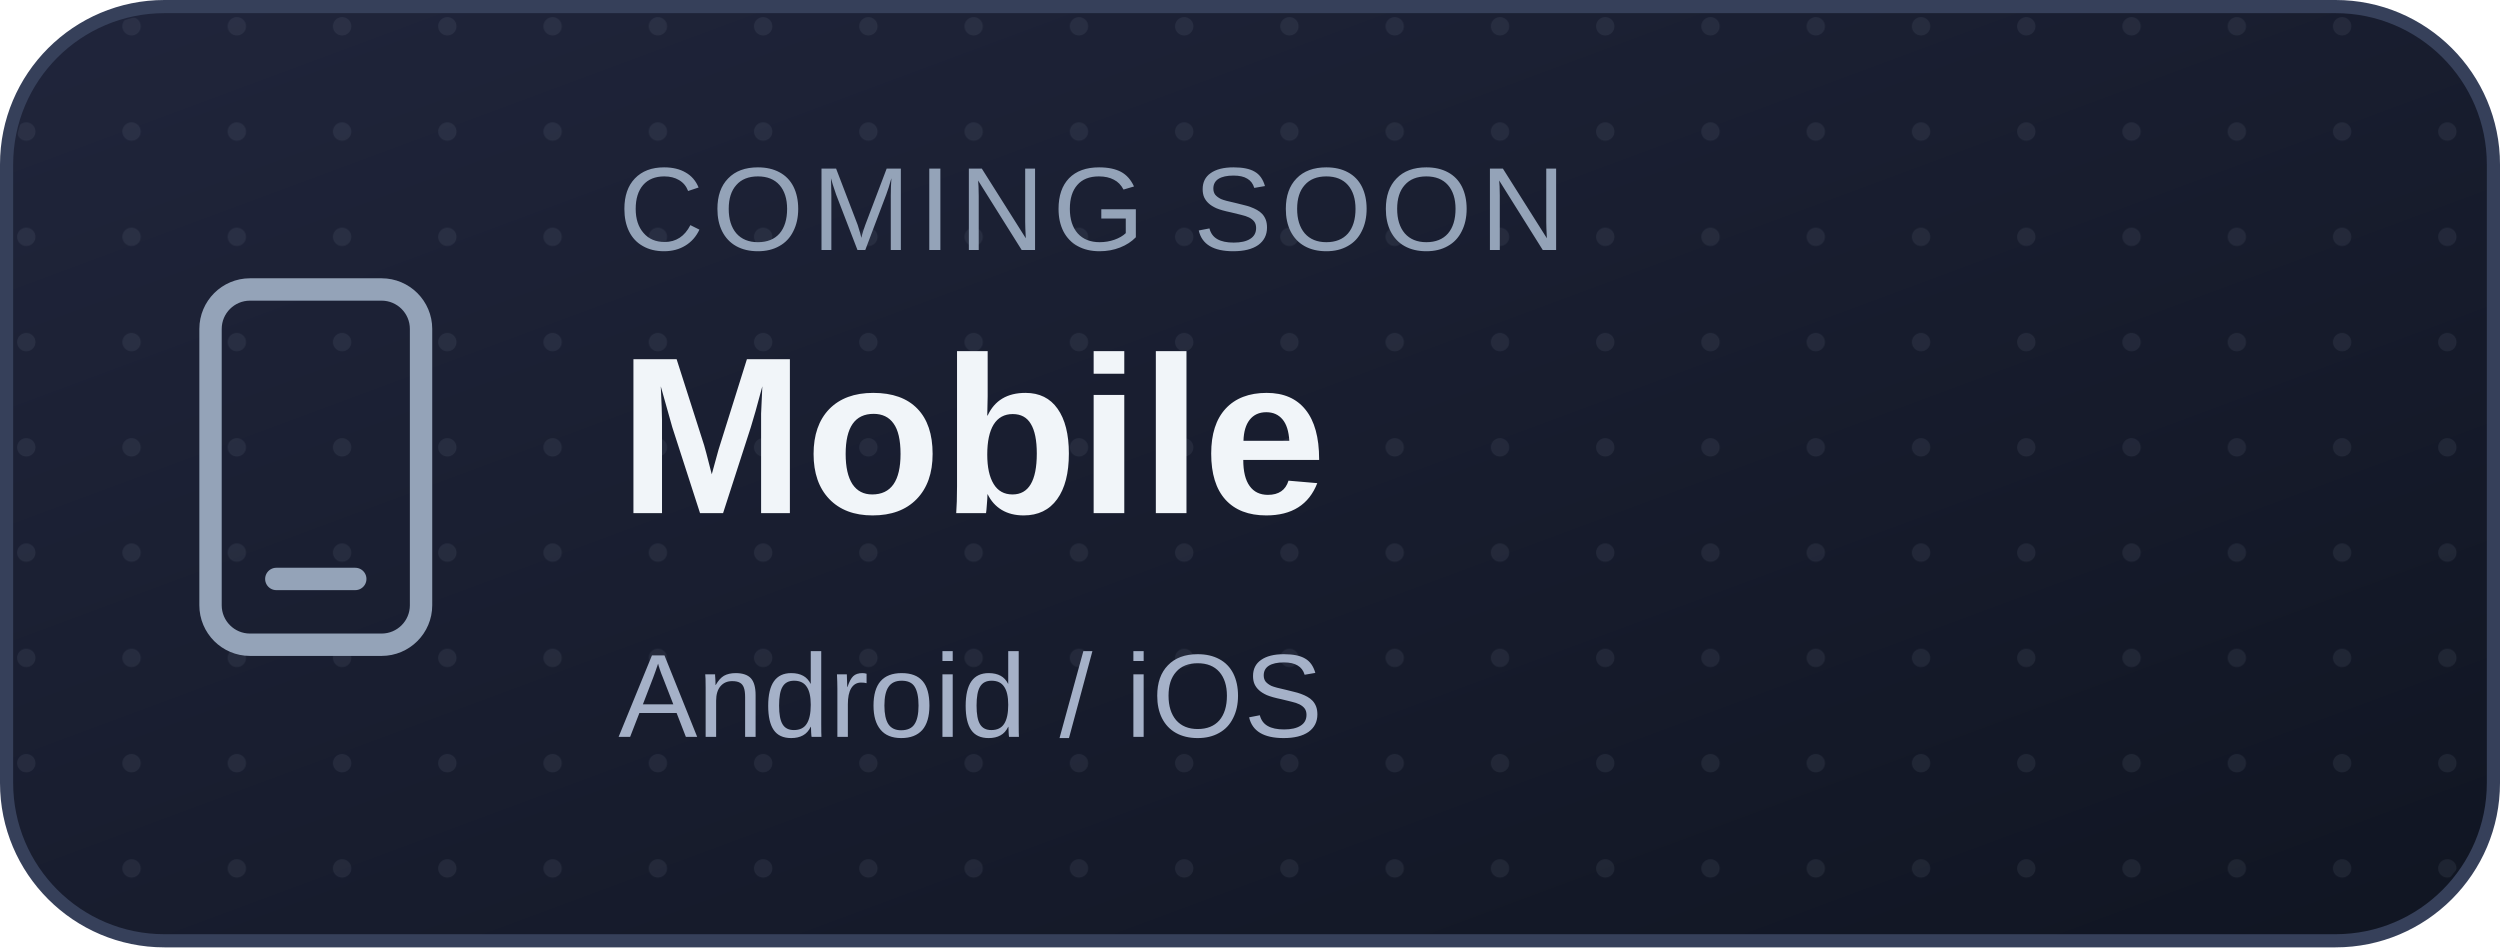
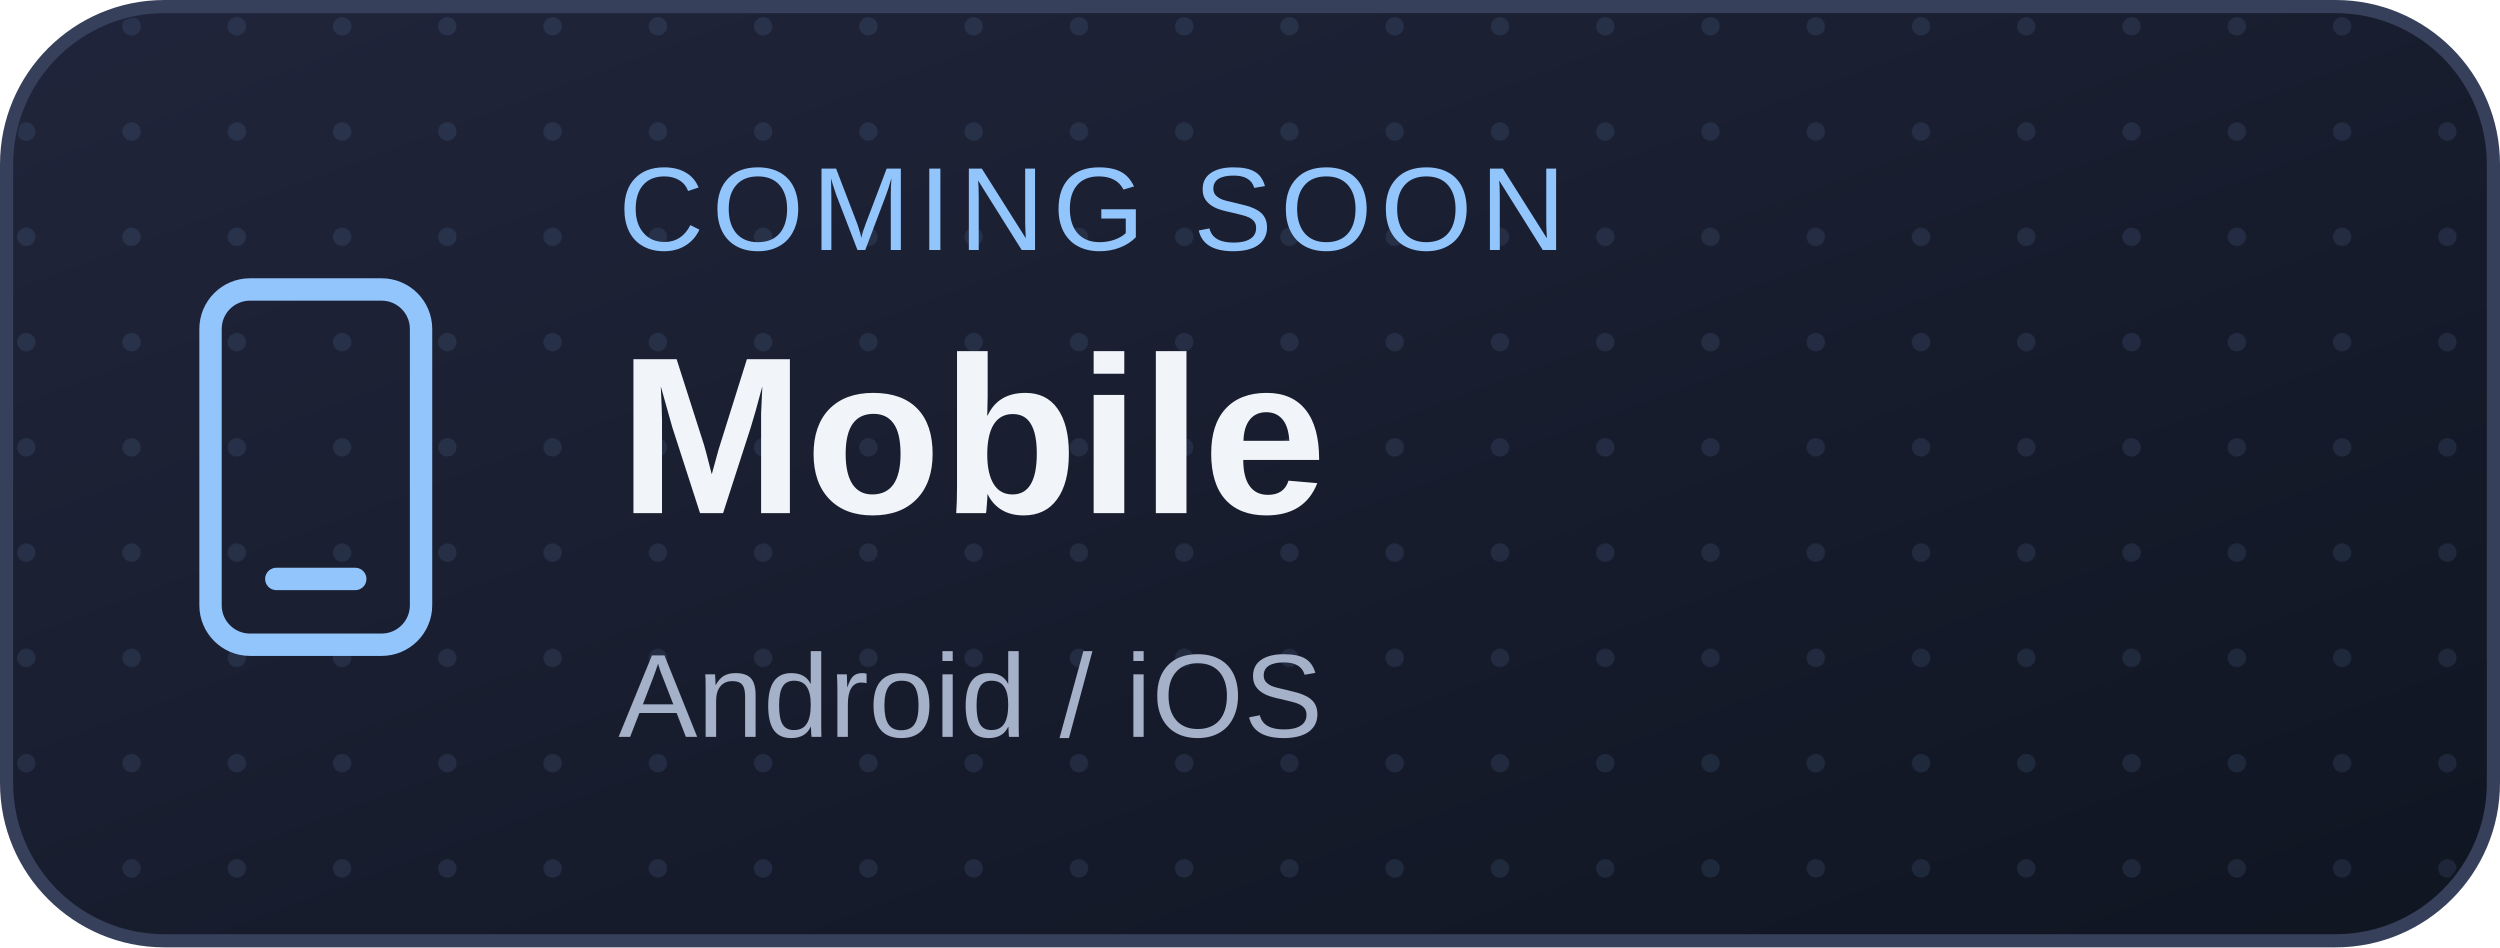
<svg xmlns="http://www.w3.org/2000/svg" width="380" height="144" viewBox="0 0 190 72" role="img" aria-label="Mobile: Coming soon">
  <defs>
    <linearGradient id="bg" x2="1" y2="1">
      <stop stop-color="#20253b" />
      <stop offset="1" stop-color="#101522" />
    </linearGradient>
    <pattern id="dots" width="8" height="8" patternUnits="userSpaceOnUse">
-       <circle cx="2" cy="2" r="0.7" fill="#94a3b8" opacity=".10" />
+       <circle cx="2" cy="2" r="0.7" fill="#93c5fd" opacity=".10" />
    </pattern>
  </defs>
  <rect x=".5" y=".5" width="189" height="71" rx="12" fill="url(#bg)" stroke="#36405a" />
  <rect x="1" y="1" width="188" height="70" rx="12" fill="url(#dots)" />
-   <g stroke="#94a3b8" stroke-width="1.7" fill="none" stroke-linecap="round" stroke-linejoin="round">
+   <g stroke="#93c5fd" stroke-width="1.7" fill="none" stroke-linecap="round" stroke-linejoin="round">
    <rect x="16" y="22" width="16" height="27" rx="3" />
    <path d="M21 44h6" />
  </g>
  <g font-family="Segoe UI,Arial,sans-serif">
-     <text x="47" y="19" fill="#94a3b8" font-size="9" letter-spacing=".6">COMING SOON</text>
+     <text x="47" y="19" fill="#93c5fd" font-size="9" letter-spacing=".6">COMING SOON</text>
    <text x="47" y="39" fill="#f1f5f9" font-size="17" font-weight="600">Mobile</text>
    <text x="47" y="56" fill="#a5b1c8" font-size="9">Android / iOS</text>
  </g>
</svg>
